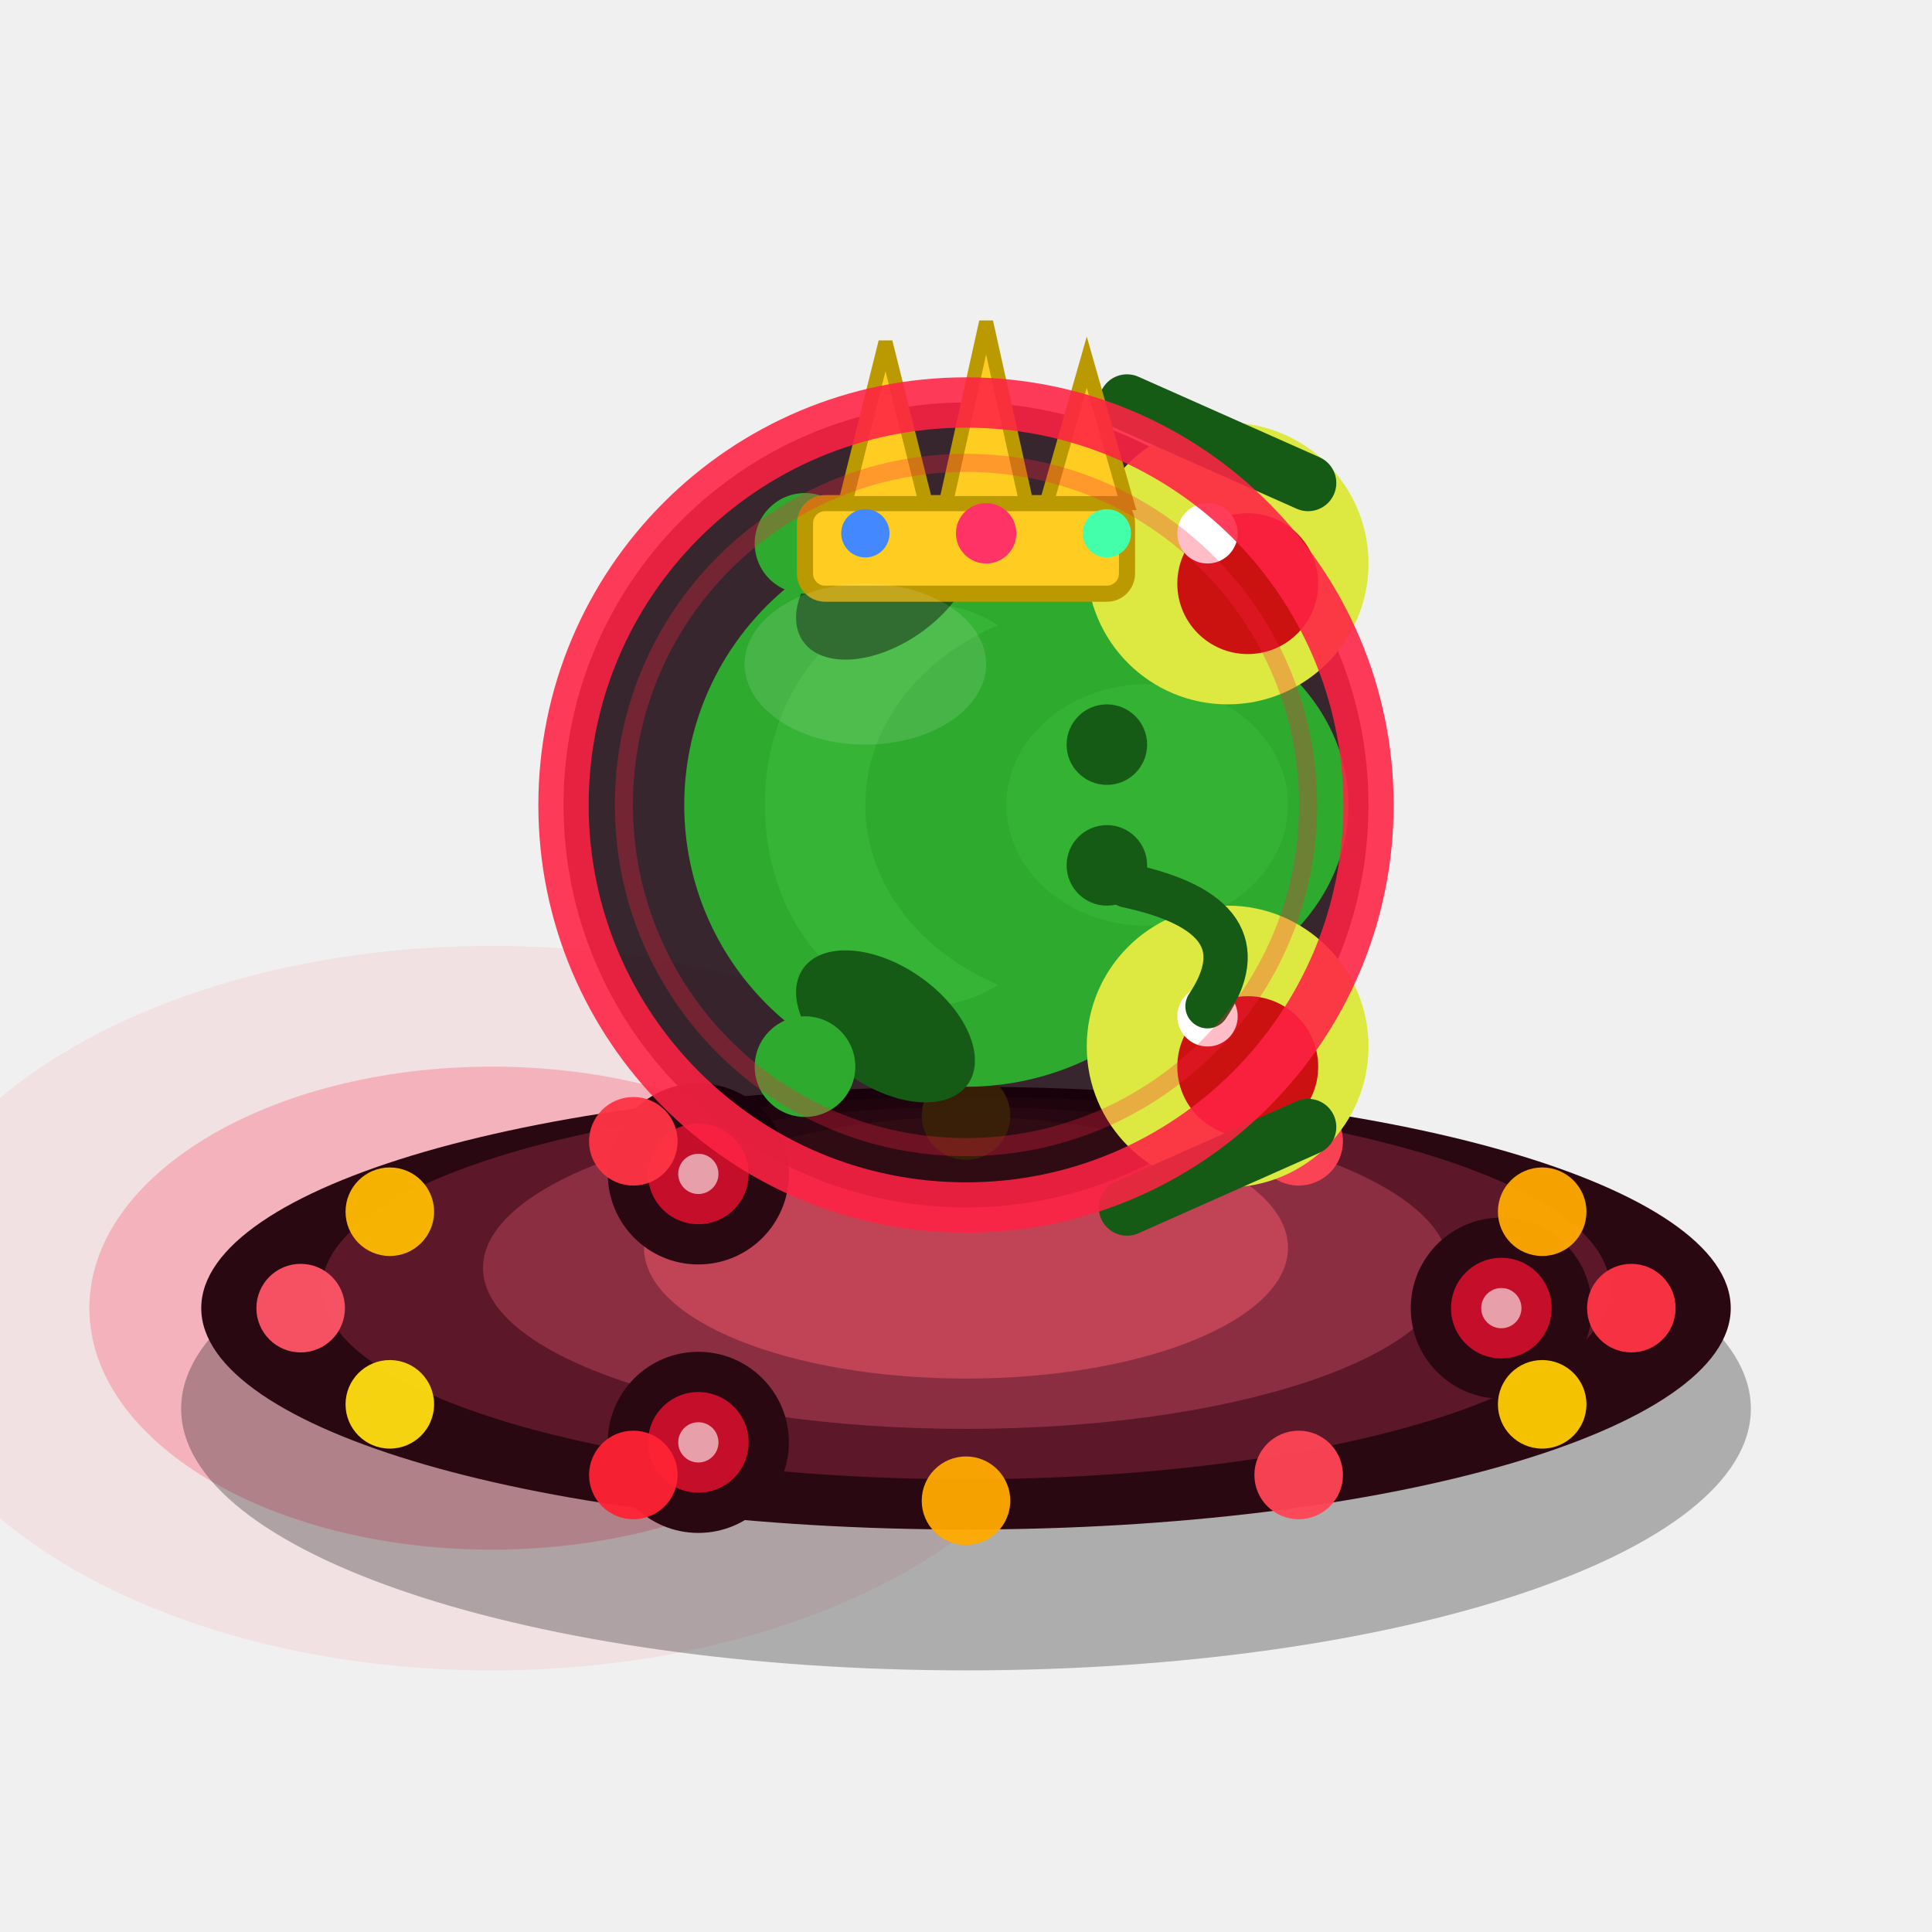
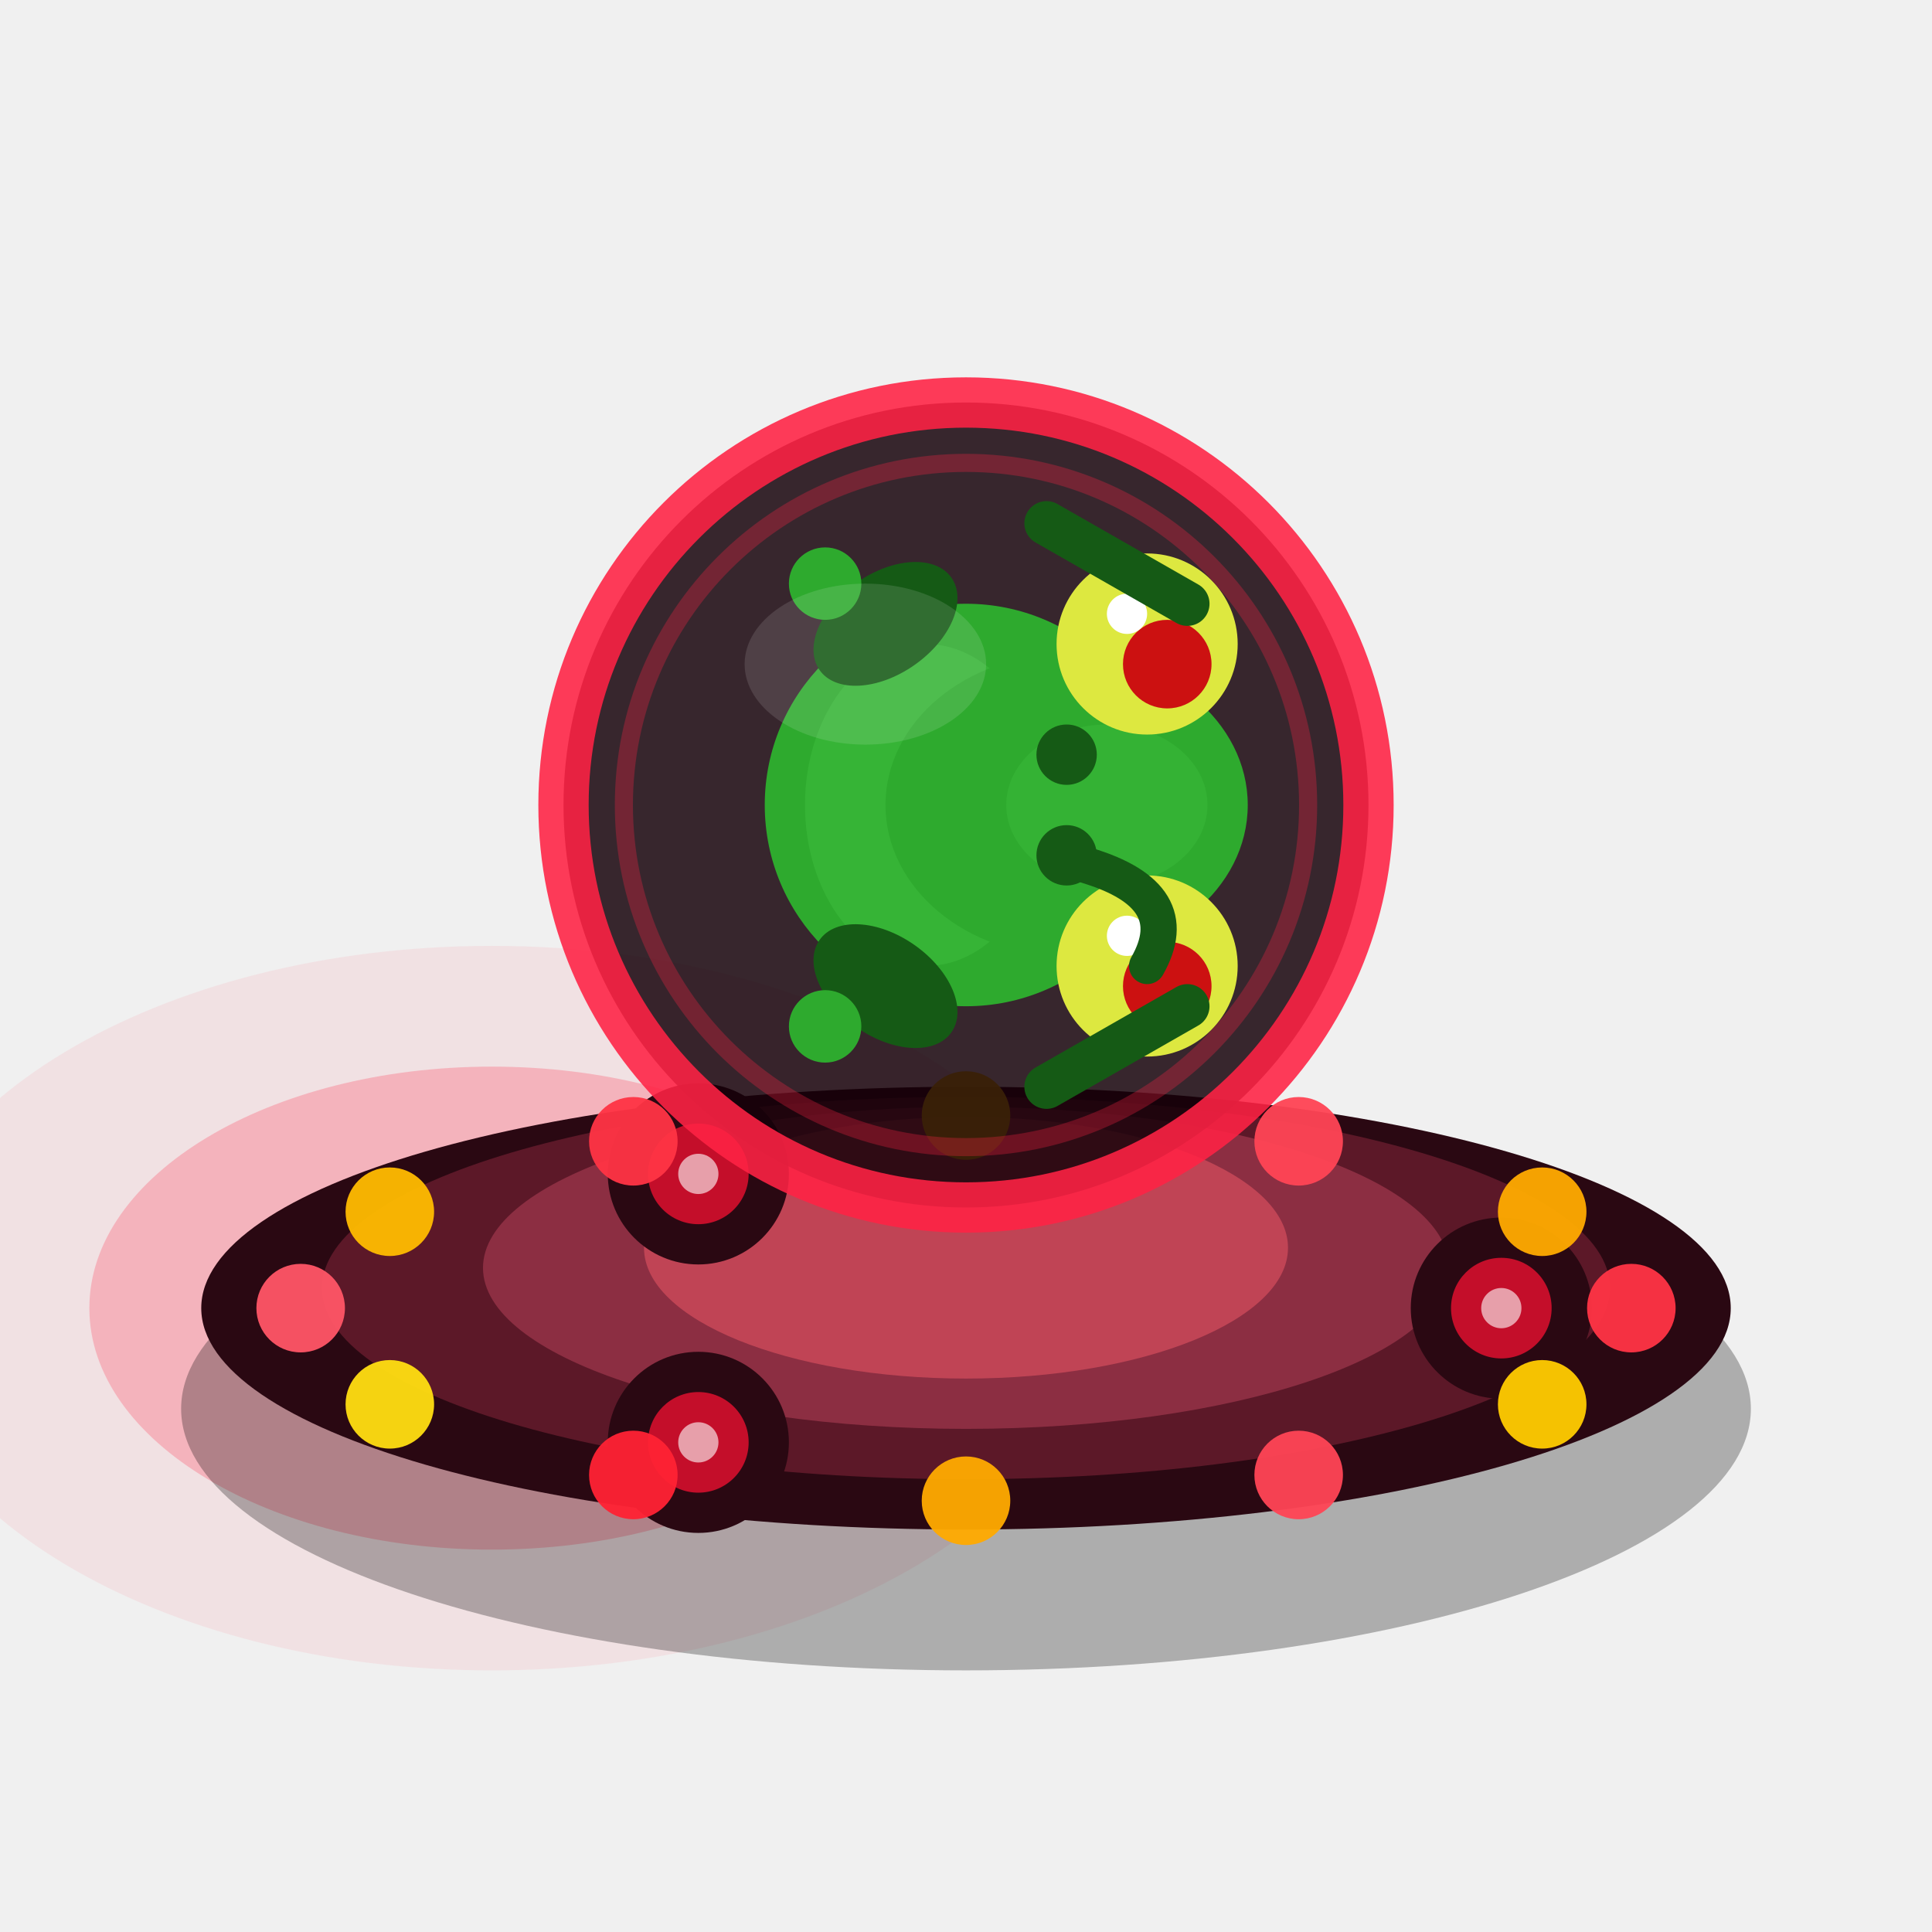
<svg xmlns="http://www.w3.org/2000/svg" viewBox="0 0 96 96" width="96" height="96">
  <ellipse cx="24.44" cy="65" rx="12" ry="7" fill="#ff1133" opacity="0.70" />
  <ellipse cx="24.44" cy="65" rx="20" ry="12" fill="#ff1133" opacity="0.22" />
  <ellipse cx="24.44" cy="65" rx="30" ry="18" fill="#ff1133" opacity="0.07" />
  <ellipse cx="48" cy="70" rx="39" ry="13" fill="black" opacity="0.28" />
  <ellipse cx="48" cy="65" rx="38" ry="11" fill="#2a0812" />
  <ellipse cx="48" cy="64" rx="32" ry="9.5" fill="#5c1828" />
  <ellipse cx="48" cy="63" rx="24" ry="8" fill="#8c2e42" />
  <ellipse cx="48" cy="62" rx="16" ry="6.5" fill="#c04455" />
  <circle cx="74.6" cy="65" r="4.5" fill="#2a0812" />
  <circle cx="74.6" cy="65" r="2.5" fill="#ff1133" opacity="0.72" />
  <circle cx="74.6" cy="65" r="1" fill="white" opacity="0.60" />
  <circle cx="34.7" cy="71.67" r="4.5" fill="#2a0812" />
  <circle cx="34.7" cy="71.67" r="2.5" fill="#ff1133" opacity="0.72" />
  <circle cx="34.7" cy="71.67" r="1" fill="white" opacity="0.60" />
  <circle cx="34.7" cy="58.33" r="4.5" fill="#2a0812" />
  <circle cx="34.7" cy="58.33" r="2.5" fill="#ff1133" opacity="0.72" />
  <circle cx="34.7" cy="58.33" r="1" fill="white" opacity="0.60" />
  <circle cx="81.06" cy="65" r="2.2" fill="#ff3344" opacity="0.95" />
  <circle cx="76.63" cy="69.78" r="2.2" fill="#ffcc00" opacity="0.95" />
  <circle cx="64.53" cy="73.29" r="2.2" fill="#ff4455" opacity="0.95" />
  <circle cx="48" cy="74.57" r="2.2" fill="#ffaa00" opacity="0.95" />
  <circle cx="31.47" cy="73.29" r="2.2" fill="#ff2233" opacity="0.95" />
  <circle cx="19.37" cy="69.78" r="2.2" fill="#ffdd11" opacity="0.95" />
  <circle cx="14.94" cy="65" r="2.2" fill="#ff5566" opacity="0.95" />
  <circle cx="19.37" cy="60.21" r="2.2" fill="#ffbb00" opacity="0.95" />
  <circle cx="31.47" cy="56.71" r="2.2" fill="#ff3344" opacity="0.95" />
  <circle cx="48" cy="55.43" r="2.2" fill="#ffcc00" opacity="0.95" />
  <circle cx="64.53" cy="56.71" r="2.2" fill="#ff4455" opacity="0.95" />
  <circle cx="76.63" cy="60.21" r="2.2" fill="#ffaa00" opacity="0.95" />
  <circle cx="48" cy="40" r="20" fill="#140008" opacity="0.84" />
  <g transform="rotate(0, 48, 40)">
-     <circle cx="48" cy="40" r="14" fill="#2eaa2e" />
-     <ellipse cx="46" cy="40" rx="8" ry="10" fill="#4acc4a" opacity="0.30" />
-     <ellipse cx="55" cy="40" rx="12" ry="10" fill="#2eaa2e" />
-     <ellipse cx="57" cy="40" rx="7" ry="6" fill="#4acc4a" opacity="0.22" />
-     <ellipse cx="44" cy="29" rx="5" ry="3" fill="#155a15" transform="rotate(-35,44,29)" />
-     <ellipse cx="44" cy="51" rx="5" ry="3" fill="#155a15" transform="rotate(35,44,51)" />
-     <circle cx="40" cy="27" r="2.5" fill="#2eaa2e" />
-     <circle cx="40" cy="53" r="2.5" fill="#2eaa2e" />
-     <circle cx="61" cy="28" r="7" fill="#dde840" />
-     <circle cx="62" cy="29" r="3.5" fill="#cc1111" />
-     <circle cx="60" cy="26.5" r="1.5" fill="white" />
-     <path d="M 56 20 L 65 24" stroke="#155a15" stroke-width="2.8" stroke-linecap="round" fill="none" />
-     <circle cx="61" cy="52" r="7" fill="#dde840" />
-     <circle cx="62" cy="53" r="3.5" fill="#cc1111" />
-     <circle cx="60" cy="50.5" r="1.5" fill="white" />
-     <path d="M 56 60 L 65 56" stroke="#155a15" stroke-width="2.8" stroke-linecap="round" fill="none" />
-     <circle cx="55" cy="37" r="2" fill="#155a15" />
-     <circle cx="55" cy="43" r="2" fill="#155a15" />
-     <path d="M 56 44 Q 63 45.5 60 50" stroke="#155a15" stroke-width="2.2" fill="none" stroke-linecap="round" />
-     <rect x="40" y="25" width="16" height="4.5" rx="1" fill="#ffcc22" stroke="#bb9900" stroke-width="0.8" />
-     <polygon points="42,25 44,17 46,25" fill="#ffcc22" stroke="#bb9900" stroke-width="0.7" />
-     <polygon points="47,25 49,16 51,25" fill="#ffcc22" stroke="#bb9900" stroke-width="0.7" />
-     <polygon points="52,25 54,18 56,25" fill="#ffcc22" stroke="#bb9900" stroke-width="0.7" />
-     <circle cx="49" cy="26.5" r="1.5" fill="#ff3366" />
-     <circle cx="43" cy="26.5" r="1.2" fill="#4488ff" />
-     <circle cx="55" cy="26.5" r="1.2" fill="#44ffaa" />
+     <circle cx="48" cy="40" r="10" fill="#2eaa2e" />
+     <ellipse cx="46" cy="40" rx="6" ry="8" fill="#4acc4a" opacity="0.30" />
+     <ellipse cx="53" cy="40" rx="9" ry="7.5" fill="#2eaa2e" />
+     <ellipse cx="55" cy="40" rx="5" ry="4" fill="#4acc4a" opacity="0.22" />
+     <ellipse cx="44" cy="31" rx="4" ry="2.5" fill="#155a15" transform="rotate(-35,44,31)" />
+     <ellipse cx="44" cy="49" rx="4" ry="2.5" fill="#155a15" transform="rotate(35,44,49)" />
+     <circle cx="41" cy="29" r="1.8" fill="#2eaa2e" />
+     <circle cx="41" cy="51" r="1.8" fill="#2eaa2e" />
+     <circle cx="57" cy="32" r="4.5" fill="#dde840" />
+     <circle cx="58" cy="33" r="2.2" fill="#cc1111" />
+     <circle cx="56" cy="30.5" r="1" fill="white" />
+     <path d="M 52 26 L 59 30" stroke="#155a15" stroke-width="2.2" stroke-linecap="round" fill="none" />
+     <circle cx="57" cy="48" r="4.5" fill="#dde840" />
+     <circle cx="58" cy="49" r="2.2" fill="#cc1111" />
+     <circle cx="56" cy="46.5" r="1" fill="white" />
+     <path d="M 52 54 L 59 50" stroke="#155a15" stroke-width="2.2" stroke-linecap="round" fill="none" />
+     <circle cx="53" cy="37.5" r="1.5" fill="#155a15" />
+     <circle cx="53" cy="42.5" r="1.5" fill="#155a15" />
+     <path d="M 54 43 Q 59 44.5 57 48" stroke="#155a15" stroke-width="1.8" fill="none" stroke-linecap="round" />
  </g>
  <circle cx="48" cy="40" r="20" fill="none" stroke="#ff2244" stroke-width="2.5" opacity="0.88" />
  <circle cx="48" cy="40" r="17" fill="none" stroke="#ff2244" stroke-width="0.9" opacity="0.30" />
  <ellipse cx="43" cy="33" rx="6" ry="4" fill="white" opacity="0.12" />
</svg>
